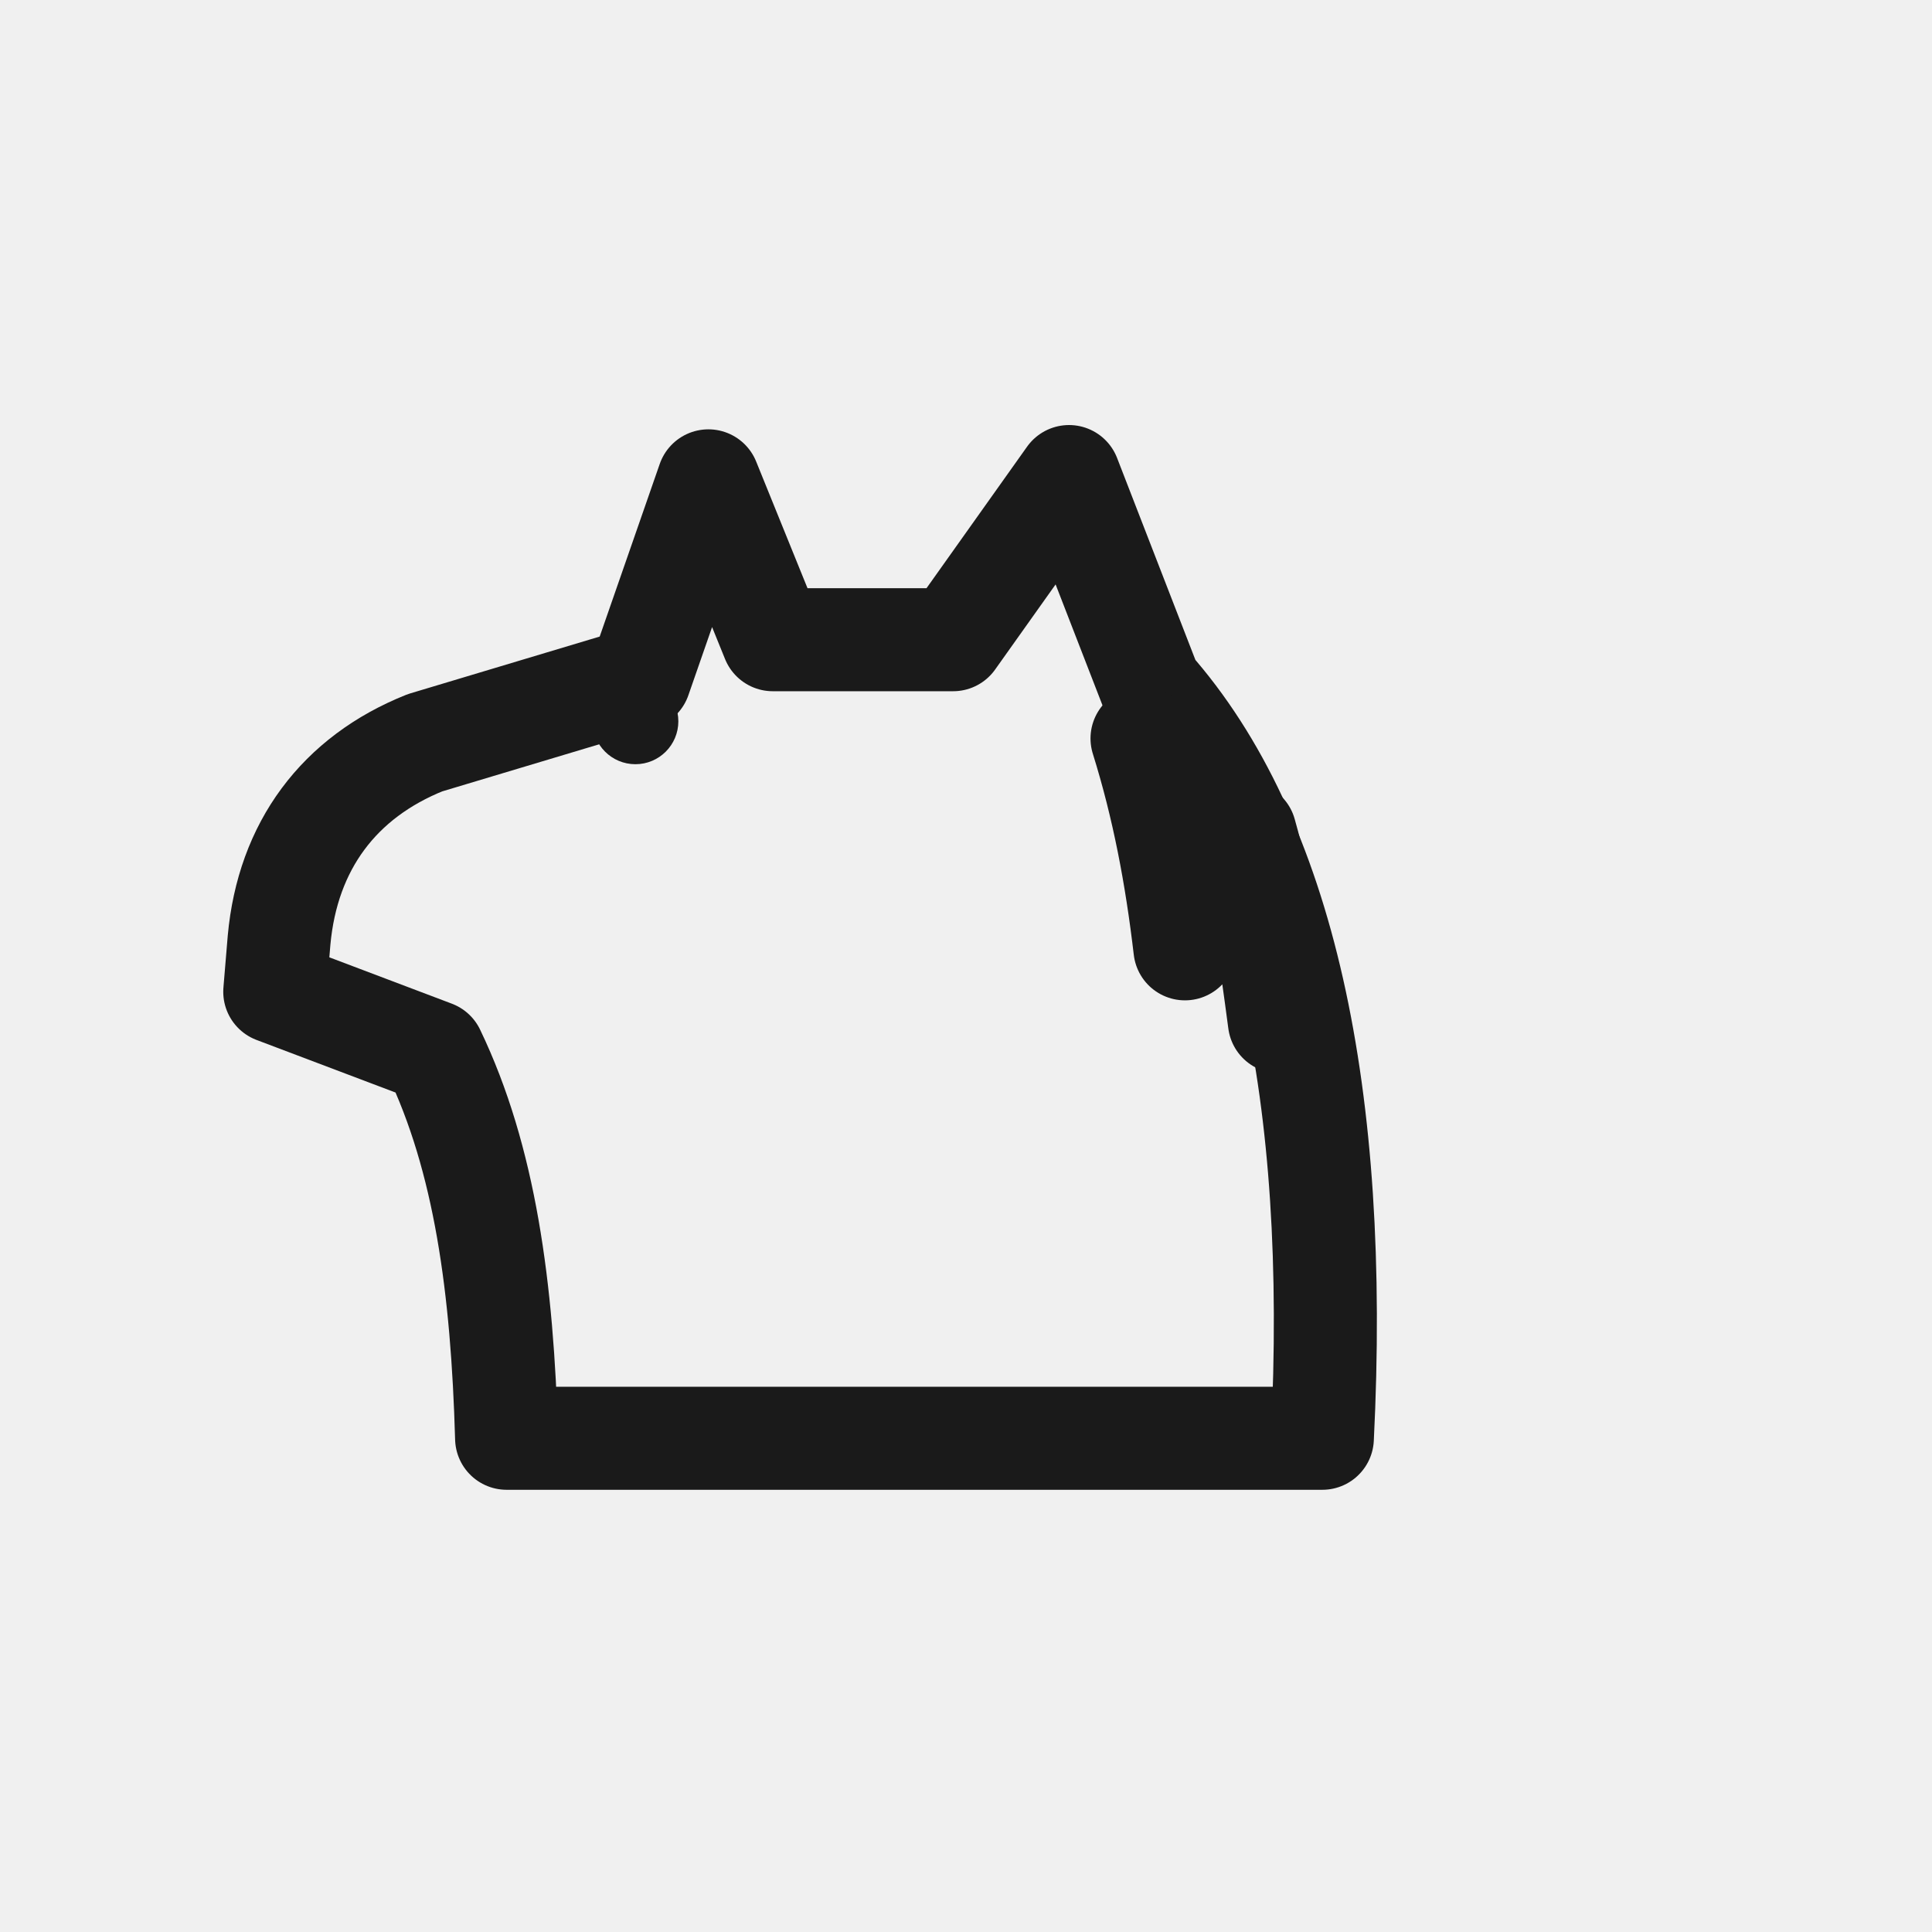
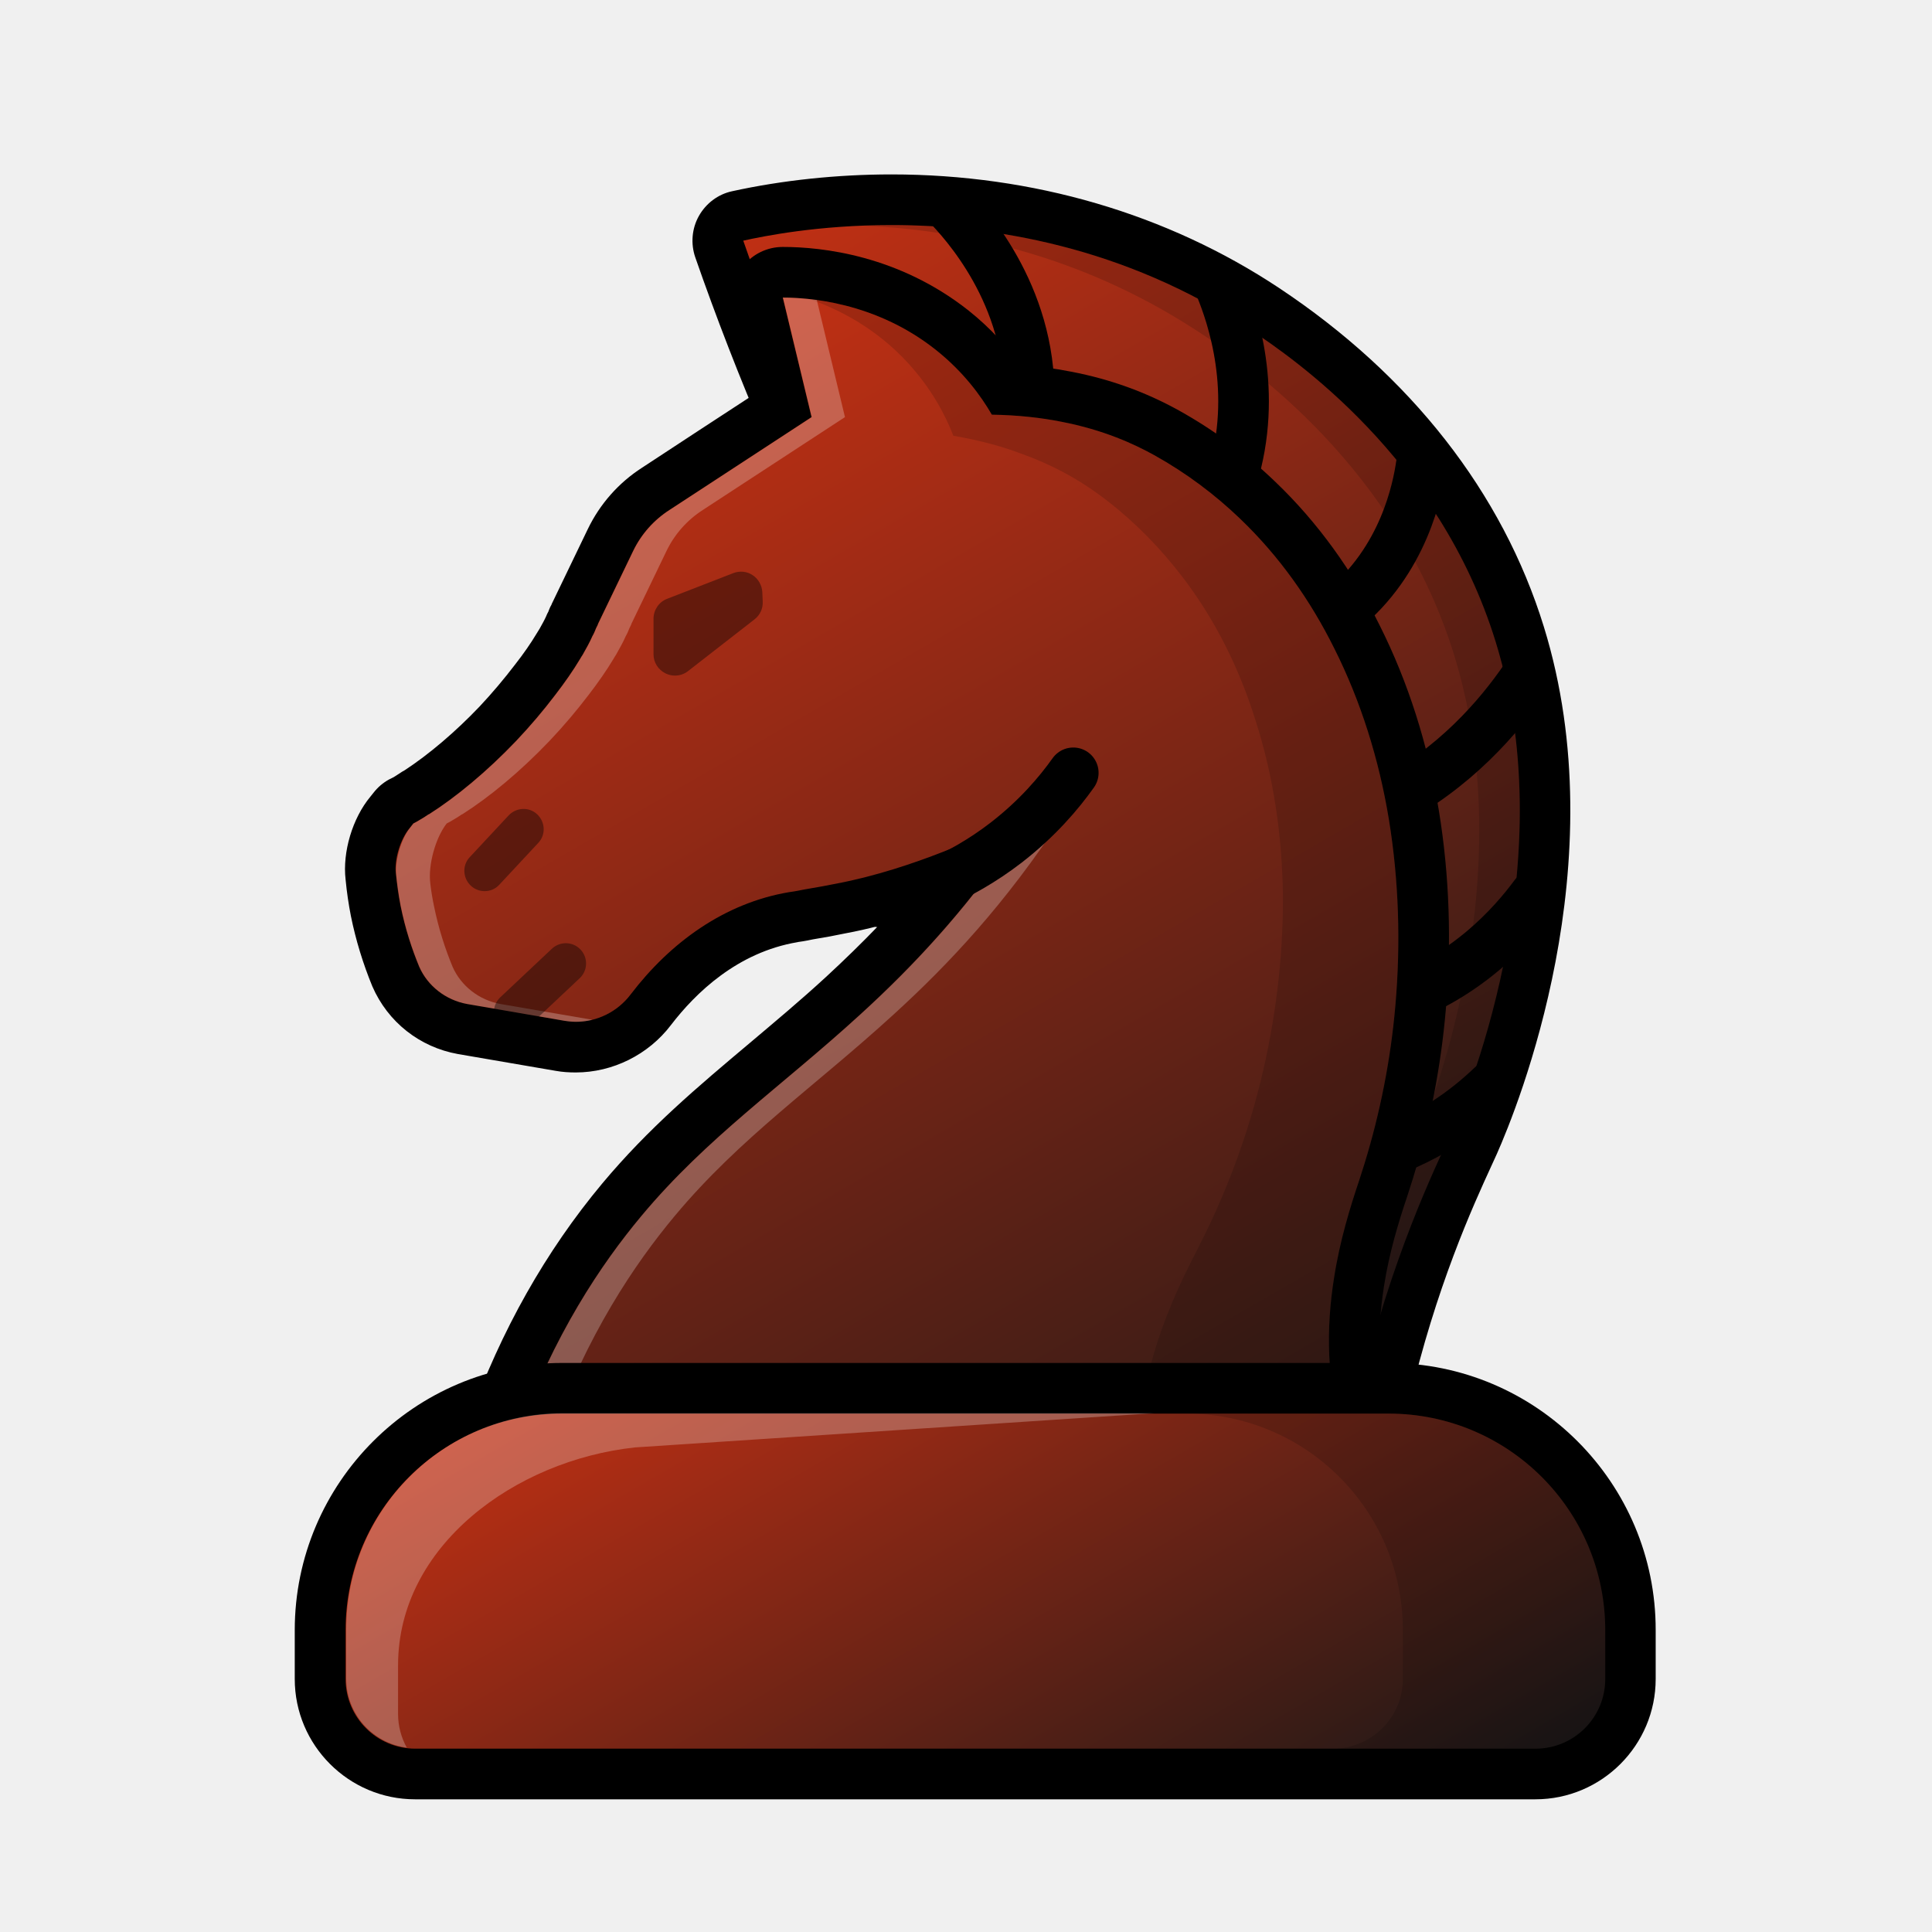
- <svg xmlns="http://www.w3.org/2000/svg" viewBox="0 0 45 45">
-   <g fill="none" stroke="#1A1A1A" stroke-width="2.4" stroke-linecap="round" stroke-linejoin="round">
-     <path d="M30.8 33.5c.4-8-.9-14-4-17.5l-1.9-4.9-2.7 3.8h-4.2l-1.5-3.7-1.6 4.6-5 1.5c-2 .8-3.2 2.4-3.4 4.6l-.1 1.2 3.7 1.4c1.2 2.5 1.6 5.5 1.7 9z" />
-     <circle cx="14.8" cy="16.8" r="1" fill="#1A1A1A" stroke="none" />
-     <path d="M26.6 17.2c.5 1.6.8 3.2 1 4.9M29 19.4c.4 1.4.6 2.9.8 4.4" />
+ <svg xmlns="http://www.w3.org/2000/svg" xml:space="preserve" viewBox="0 0 95.37 95.37">
+   <linearGradient id="a" x1="38.607" x2="73.554" y1="9.327" y2="69.857" gradientUnits="userSpaceOnUse">
+     <stop offset="0" style="stop-color:#c23014" />
+     <stop offset="1" style="stop-color:#171717" />
+   </linearGradient>
+   <path fill="url(#a)" d="M52.63 74.78c-.32 0-.63-.12-.86-.34-.25-.24-.4-.58-.39-.93l.81-45.81-9.6-.28c-.46-.01-.88-.28-1.08-.7-.91-1.86-1.78-3.76-2.59-5.63-1.24-2.87-2.39-5.83-3.42-8.79-.12-.34-.08-.71.09-1.02s.47-.53.82-.61c2.37-.52 4.99-.8 7.58-.8 4.71 0 11.73.94 18.46 5.4 6.27 4.16 10.61 9.71 12.57 16.05 3.48 11.26-1.27 22.92-2.26 25.14l-.26.57c-.92 1.99-2.82 6.14-4.17 11.99-.29 1.25-.53 2.52-.73 3.76-.09.57-.57 1.01-1.15 1.05l-.63.04c-4.37.31-8.74.61-13.11.93-.02-.02-.05-.02-.08-.02" />
+   <path d="M44 11.11c4.89 0 11.45 1.01 17.76 5.19 2.01 1.34 9.26 6.27 12.07 15.38 3.47 11.24-1.69 23.09-2.21 24.26-.75 1.67-2.98 6.18-4.5 12.78-.37 1.62-.61 2.97-.75 3.84-4.58.32-9.16.64-13.74.97l.83-47.04c-3.61-.11-7.22-.21-10.83-.32-.87-1.77-1.73-3.63-2.56-5.58-1.3-3.02-2.42-5.93-3.38-8.71.99-.22 3.69-.77 7.31-.77m0-2.5c-2.68 0-5.4.29-7.86.83-.7.15-1.29.6-1.64 1.22s-.41 1.37-.18 2.04c1.04 2.99 2.2 5.97 3.45 8.88.82 1.91 1.7 3.82 2.61 5.69.41.83 1.24 1.37 2.17 1.4 1.81.06 3.61.11 5.42.16.98.03 1.96.06 2.95.09l-.79 44.57c-.01.7.27 1.38.78 1.86.47.44 1.08.68 1.72.68.06 0 .12 0 .18-.01 4.58-.33 9.16-.65 13.73-.97a2.49 2.49 0 0 0 2.29-2.1c.13-.82.36-2.13.72-3.68 1.32-5.72 3.18-9.78 4.08-11.74.1-.22.19-.41.26-.57 1.02-2.3 5.93-14.34 2.32-26.02-2.04-6.62-6.57-12.41-13.08-16.73-5.52-3.66-12.14-5.6-19.13-5.6" />
+   <path d="M71.62 55.94c-.75 1.67-2.98 6.18-4.5 12.78-.37 1.62-.61 2.97-.75 3.84-4.58.32-9.16.64-13.74.97v-.07c4.23-.31 8.45-.6 12.68-.9.12-.87.32-2.22.64-3.84 1.33-6.6 3.42-11.11 4.12-12.78.49-1.17 5.3-13.02 1.5-24.26-3.08-9.11-10.47-14.05-12.53-15.38-5.84-3.8-11.81-4.98-16.52-5.16 4.99-.21 12.27.53 19.24 5.16 2.02 1.33 9.26 6.27 12.07 15.38 3.47 11.24-1.69 23.09-2.21 24.26" opacity=".15" />
+   <path fill="none" stroke="#000" stroke-linecap="round" stroke-linejoin="round" stroke-miterlimit="11.339" stroke-width="2.5" d="M49.83 24.2c.46-1.1.93-2.64.97-4.5.1-5.18-3.2-8.75-4.08-9.65m12.22 17.31c.65-.91 1.38-2.15 1.87-3.72 1.34-4.3 0-8.09-.56-9.46m3.15 17.56c.84-.31 1.84-.8 2.83-1.59 3.08-2.47 3.76-6.04 3.93-7.21m-3.85 17.69c.68-.25 1.4-.56 2.13-.94 3.38-1.77 5.54-4.29 6.84-6.18M66.44 50c.74-.11 1.54-.29 2.37-.57 3.61-1.23 5.85-3.74 6.96-5.24M64.25 57.66c.88-.03 1.9-.14 3.01-.43 3.11-.8 5.24-2.52 6.39-3.62" />
+   <path fill="#fff" d="M46.15 19.44c-.02-.03-.04-.05-.07-.08.78-.06 1.52-.08 2.21-.06-.68.02-1.39.06-2.14.14" opacity=".25" />
+   <linearGradient id="b" x1="24.481" x2="62.273" y1="21.425" y2="86.884" gradientUnits="userSpaceOnUse">
+     <stop offset="0" style="stop-color:#c23014" />
+     <stop offset="1" style="stop-color:#171717" />
+   </linearGradient>
+   <path fill="url(#b)" d="M24.32 83.6c-.63 0-1.16-.47-1.24-1.1-.04-.31-.06-.53-.08-.75-.07-1.93-.14-3.81-.22-5.69 0-.11.01-.23.03-.34.43-1.86.95-3.61 1.53-5.22 1.53-4.27 3.68-8.06 6.37-11.28 2.21-2.65 4.61-4.67 7.14-6.79 1.23-1.03 2.5-2.1 3.79-3.28 2.15-1.96 3.98-3.91 5.64-6.04-1.49.6-3.58 1.33-5.76 1.74-.51.1-1.06.2-1.62.3-.41.08-.53.1-.65.12-3.45.58-5.77 2.81-7.12 4.59-.87 1.15-2.25 1.84-3.7 1.84-.26 0-.52-.02-.78-.07l-4.81-.83c-1.48-.27-2.71-1.23-3.29-2.57-.44-1.07-.78-2.16-1-3.26-.1-.53-.18-1.09-.25-1.72-.12-1 .3-2.37.97-3.16l.15-.19c.1-.13.23-.24.38-.32 0 0 .22-.12.24-.13.17-.1.27-.16.39-.24.05-.04.11-.07.17-.1 1.28-.83 2.69-2.02 3.97-3.36.65-.69 1.27-1.42 1.84-2.16.47-.61.86-1.17 1.15-1.66.05-.09.11-.18.16-.26.12-.22.26-.47.37-.72.02-.06.05-.11.08-.16.02-.04.04-.09.06-.13 0-.01.04-.09.04-.09l.07-.15c.01-.04.03-.09.05-.13l1.73-3.59c.5-1.04 1.28-1.92 2.25-2.54l6.26-4.09c-.18-.73-.98-4.09-1.21-5.04-.09-.37 0-.77.23-1.07.24-.3.6-.48.98-.48 1.78 0 5.23.37 8.36 2.87 1.24.99 2.1 2.06 2.67 2.93 1.04.05 2.04.17 2.97.35 1.78.34 3.4.93 4.94 1.78 1.63.91 3.14 2.03 4.5 3.33 1.97 1.88 3.62 4.16 4.9 6.76 1.34 2.67 2.28 5.63 2.8 8.78.5 3.07.61 6.27.33 9.5-.23 2.71-.76 5.42-1.57 8.05l-.27.86c-.44 1.31-.92 2.88-1.2 4.63-.42 2.67-.27 5.17.46 7.41.14.41.31.87.52 1.33.02.04.03.07.04.11.48 1.06 1.1 2.06 1.89 3.05 1.18 1.46.33 3.06-.36 4.35-.39.74-.8 1.51-.86 2.2-.01.07-.01.12-.01.15.14.35.11.74-.07 1.07-.22.39-.64.64-1.09.64H24.32z" />
+   <path d="M38.64 14.69c1.19 0 4.56.19 7.58 2.6 1.34 1.07 2.21 2.26 2.74 3.18 1.29.02 2.44.15 3.44.35 2.07.4 3.57 1.09 4.58 1.65 1.58.88 2.99 1.94 4.24 3.14 1.92 1.84 3.46 4.01 4.65 6.41 1.3 2.59 2.2 5.45 2.69 8.43.49 3 .59 6.1.32 9.19-.23 2.66-.75 5.28-1.52 7.79-.09.29-.18.57-.27.85-.43 1.28-.95 2.94-1.24 4.82-.38 2.4-.41 5.16.51 7.99.17.49.35.98.58 1.47v.01c.51 1.14 1.19 2.27 2.09 3.4 1.15 1.43-1.3 3.42-1.48 5.67-.04.34-.01.58.07.71h-43.3c-.03-.24-.06-.48-.08-.71-.07-1.87-.14-3.75-.22-5.63.43-1.85.93-3.54 1.49-5.08 1.82-5.06 4.17-8.54 6.15-10.91 3.22-3.86 6.92-6.39 10.81-9.95 2.72-2.48 5.53-5.47 8.33-9.76.02-.09-.02-.18-.09-.22a.193.193 0 0 0-.1-.03c-.06 0-.12.03-.17.08-.27.15-.53.31-.8.46s-.53.3-.79.45c0 0-3.66 1.83-7.57 2.57-.51.1-1.04.2-1.59.29-.54.11-.55.1-.74.13-3.19.54-5.86 2.48-7.82 5.05-.65.86-1.66 1.35-2.7 1.35-.19 0-.38-.02-.57-.05l-4.81-.83c-1.04-.19-1.94-.88-2.36-1.84-.36-.87-.69-1.87-.92-3.01-.11-.56-.18-1.1-.23-1.6-.08-.69.23-1.7.68-2.23l.18-.23c.09-.05.18-.09.27-.15.17-.1.31-.18.48-.3.01 0 .02-.01.03-.01 1.32-.84 2.84-2.09 4.29-3.61.72-.76 1.36-1.52 1.93-2.27.47-.61.89-1.21 1.23-1.78.05-.09.09-.15.13-.21.18-.32.35-.62.48-.92.08-.13.13-.27.18-.39.03-.06.05-.1.08-.16 0-.02.02-.04.02-.06l1.73-3.59c.4-.83 1.02-1.53 1.8-2.03 2.34-1.53 4.68-3.06 7.01-4.58-.48-1.97-.94-3.93-1.42-5.9m0-2.5c-.77 0-1.49.35-1.97.96-.47.6-.64 1.39-.46 2.14.24.98.47 1.96.71 2.94.1.41.2.83.3 1.24-1.84 1.2-3.69 2.41-5.53 3.62-1.15.74-2.08 1.79-2.68 3.04l-1.73 3.59c-.03.05-.05.11-.07.16l-.01.01c-.03.05-.06.12-.08.17l-.04.1-.01.03c-.04.07-.08.15-.11.23-.07.16-.19.38-.32.61-.05.08-.1.16-.16.26-.27.45-.62.96-1.05 1.51-.55.72-1.14 1.42-1.76 2.08-1.19 1.25-2.5 2.36-3.69 3.14-.09.05-.18.1-.26.16-.09.06-.17.11-.25.16l-.05.03q-.03.015-.06.03l-.16.08c-.29.16-.55.38-.76.65l-.16.2c-.88 1.06-1.38 2.73-1.22 4.09.06.63.15 1.23.26 1.79.24 1.19.6 2.36 1.06 3.48.77 1.77 2.34 3 4.22 3.34l4.83.83c.33.06.66.08.99.08 1.83 0 3.59-.88 4.7-2.34 1.21-1.58 3.28-3.59 6.24-4.09l.04-.01c.13-.02.26-.03.73-.13q.84-.135 1.62-.3c.54-.1 1.07-.22 1.6-.36-.81.84-1.66 1.67-2.57 2.51-1.26 1.16-2.53 2.22-3.75 3.25-2.58 2.17-5.01 4.21-7.3 6.95-2.78 3.33-5 7.25-6.58 11.67-.6 1.65-1.13 3.46-1.57 5.36-.05.22-.07.45-.06.67.08 1.8.14 3.61.21 5.4l.01.21c0 .04 0 .08.01.12.02.26.06.53.09.79.16 1.25 1.22 2.2 2.48 2.2h43.3c.91 0 1.74-.49 2.18-1.28.31-.56.39-1.2.25-1.8.07-.43.4-1.07.71-1.64.72-1.35 1.92-3.61.22-5.72-.71-.89-1.27-1.79-1.71-2.75-.02-.05-.04-.11-.07-.16-.19-.4-.34-.83-.48-1.23-.66-2.04-.8-4.27-.4-6.78.26-1.66.72-3.16 1.14-4.41.1-.32.2-.61.29-.91.84-2.73 1.38-5.52 1.62-8.32.29-3.33.18-6.63-.34-9.81-.54-3.28-1.52-6.36-2.92-9.15-1.35-2.72-3.08-5.11-5.15-7.09-1.43-1.38-3.03-2.56-4.75-3.52-1.66-.92-3.4-1.55-5.32-1.92-.8-.16-1.64-.27-2.52-.34-.61-.84-1.45-1.8-2.57-2.69-3.45-2.72-7.22-3.13-9.16-3.13" />
+   <path d="m24.2 80.56 11.43 1.79H24.32c-.03-.24-.06-.48-.08-.71-.01-.36-.03-.72-.04-1.08m43.42 1.79H57.33c.78-1.05 1.49-1.97.96-2.9-.72-1.26-1.21-2.48-1.54-3.69v-.01c-.15-.52-.25-1.03-.35-1.54-.47-2.94-.01-5.66.74-7.97.58-1.81 1.35-3.37 1.97-4.57.13-.26.26-.53.4-.8 1.15-2.36 2.07-4.87 2.71-7.46.74-3.01 1.12-6.09 1.11-9.13-.03-3.02-.47-5.98-1.36-8.74-.8-2.56-1.98-4.94-3.6-7.06-1.05-1.37-2.27-2.64-3.7-3.75-.91-.71-2.28-1.63-4.27-2.34-.95-.36-2.07-.66-3.34-.88-.38-.99-1.06-2.3-2.22-3.57-1.57-1.72-3.4-2.66-4.86-3.17 1.59.17 4.01.74 6.24 2.52 1.34 1.07 2.21 2.26 2.74 3.18 1.29.02 2.44.15 3.44.35 2.07.4 3.57 1.09 4.58 1.65 1.58.88 2.99 1.94 4.24 3.14 1.92 1.84 3.46 4.01 4.65 6.41 1.3 2.59 2.2 5.45 2.69 8.43.49 3 .59 6.1.32 9.19-.23 2.66-.75 5.28-1.52 7.79-.09.29-.18.57-.27.85-.43 1.28-.95 2.94-1.24 4.82-.38 2.4-.41 5.16.51 7.99.17.49.35.98.58 1.47v.01c.51 1.14 1.19 2.27 2.09 3.4 1.15 1.43-1.3 3.42-1.48 5.67-.04.34-.01.58.07.71" opacity=".15" />
+   <path d="M55.95 84.82c-.1.33-.1.57-.05.71l-20.27-3.18h21.7c-.56.75-1.16 1.55-1.38 2.47" opacity=".15" />
+   <path fill="#fff" d="m27.87 50.39-4.81-.83c-1.04-.19-1.94-.88-2.36-1.84-.36-.87-.69-1.87-.92-3.01-.1-.53-.17-1.04-.22-1.51-.07-.71.23-1.76.67-2.32l.18-.23c.09-.05.18-.09.27-.15.17-.1.31-.18.48-.3.01 0 .02-.01.03-.01 1.32-.84 2.84-2.09 4.29-3.61.72-.76 1.36-1.52 1.93-2.27.47-.61.89-1.21 1.23-1.78.05-.09.09-.15.13-.21.18-.32.35-.62.48-.92.08-.13.13-.27.18-.39.03-.06.05-.1.08-.16 0-.02.02-.04.02-.06l1.73-3.59c.4-.83 1.02-1.53 1.8-2.03 2.34-1.53 4.68-3.06 7.01-4.58-.48-1.97-.94-3.93-1.42-5.9.37 0 .96.02 1.67.12.47 1.93.92 3.85 1.39 5.78-2.33 1.52-4.67 3.05-7.01 4.58-.78.5-1.4 1.2-1.8 2.03l-1.73 3.59c0 .02-.02.04-.02.06-.03.06-.05.1-.08.16-.05.12-.1.26-.18.39-.13.3-.3.6-.48.92-.04.06-.08.12-.13.21-.34.57-.76 1.17-1.23 1.78-.57.75-1.21 1.51-1.93 2.27-1.45 1.52-2.97 2.77-4.29 3.61-.01 0-.02.01-.03.01-.17.12-.31.2-.48.3-.09.06-.18.1-.27.15-.56.72-.92 2.05-.81 2.95q.06.54.18 1.11c.23 1.14.56 2.14.92 3.01.42.96 1.32 1.65 2.36 1.84l4.54.78c-.44.11-.91.13-1.37.05m24.58-10.08c-2.8 4.29-5.61 7.28-8.33 9.76-3.89 3.56-7.59 6.09-10.81 9.95-1.98 2.37-4.33 5.85-6.15 10.91-.56 1.54-1.06 3.23-1.49 5.08.08 1.88.15 3.76.22 5.63.02.23.05.47.08.71h-1.64c-.03-.24-.06-.48-.08-.71-.07-1.87-.14-3.75-.22-5.63.43-1.85.93-3.54 1.49-5.08 1.82-5.06 4.17-8.54 6.15-10.91 3.22-3.86 6.92-6.39 10.81-9.95 2.53-2.31 5.14-5.06 7.76-8.89.17-.08.26-.13.26-.13.26-.15.53-.3.79-.45.27-.16.54-.31.8-.46.07-.09.19-.11.27-.05.07.04.11.13.09.22" opacity=".25" />
+   <path d="m27.93 47.56-2.55 2.4" opacity=".15" />
+   <path fill="none" stroke="#000" stroke-linecap="round" stroke-linejoin="round" stroke-miterlimit="11.339" stroke-width="2.5" d="M43.53 44.54c1.45-.36 3.78-1.13 6.13-2.94 1.54-1.19 2.61-2.45 3.32-3.45" />
+   <g opacity=".4">
+     <path d="m37.13 29.24.02.47c.01.18-.07.35-.21.46l-1.78 1.39-1.51 1.18c-.36.28-.89.02-.89-.43v-1.76c0-.23.14-.43.35-.52l3.27-1.27c.35-.14.73.1.75.48" />
+     <path d="M33.31 33.35c-.16 0-.31-.04-.46-.11-.36-.18-.59-.54-.59-.94v-1.76c0-.43.27-.83.67-.98l3.27-1.27c.31-.12.67-.09.95.1.28.18.46.5.48.83l.02.47c.02.34-.13.67-.4.88l-3.29 2.56c-.19.15-.42.22-.65.22m3.29-4.13-3.32 1.27-.03 1.81 1.59-1.14 1.78-1.39v-.51c.01 0 .01-.02-.02-.04" />
  </g>
+   <path d="m25.84 40.93-1.92 2.06m0 1c-.24 0-.49-.09-.68-.27-.4-.38-.43-1.01-.05-1.41l1.92-2.06c.38-.4 1.01-.43 1.41-.05s.43 1.01.05 1.41l-1.92 2.06c-.2.22-.46.32-.73.32" opacity=".4" />
+   <path stroke="#000" stroke-linecap="round" stroke-linejoin="round" stroke-miterlimit="11.339" stroke-width="2" d="m27.93 47.56-2.55 2.4" opacity=".4" />
+   <linearGradient id="c" x1="36.976" x2="58.347" y1="61.358" y2="98.375" gradientUnits="userSpaceOnUse">
+     <stop offset="0" style="stop-color:#c23014" />
+     <stop offset="1" style="stop-color:#171717" />
+   </linearGradient>
+   <path fill="url(#c)" d="M20.5 87.58c-2.59 0-4.69-2.11-4.69-4.69v-2.41c0-6.58 5.36-11.94 11.94-11.94h40.81c6.58 0 11.94 5.35 11.94 11.94v2.41c0 2.59-2.11 4.69-4.69 4.69z" />
+   <path d="M68.55 69.78c5.9 0 10.69 4.78 10.69 10.69v2.41c0 1.9-1.54 3.44-3.44 3.44H20.5c-1.9 0-3.44-1.54-3.44-3.44v-2.41c0-5.9 4.78-10.69 10.69-10.69zm0-2.5H27.74c-7.27 0-13.19 5.92-13.19 13.19v2.41c0 3.28 2.67 5.94 5.94 5.94h55.3c3.28 0 5.94-2.67 5.94-5.94v-2.41c.01-7.27-5.9-13.19-13.18-13.19" />
+   <path d="M79.25 80.47v2.41c0 1.9-1.55 3.44-3.45 3.44h-10c1.9 0 3.45-1.54 3.45-3.44v-2.41c0-5.91-4.79-10.69-10.69-10.69h10c5.9 0 10.69 4.78 10.69 10.69" opacity=".15" />
+   <path fill="#fff" d="m56.96 69.76-25.62 1.69c-5.91.64-11.69 4.85-11.69 10.75v2.41c0 .6.16 1.17.43 1.66-1.69-.22-2.99-1.66-2.99-3.41v-2.41c0-5.9 4.79-10.69 10.69-10.69z" opacity=".25" />
</svg>
